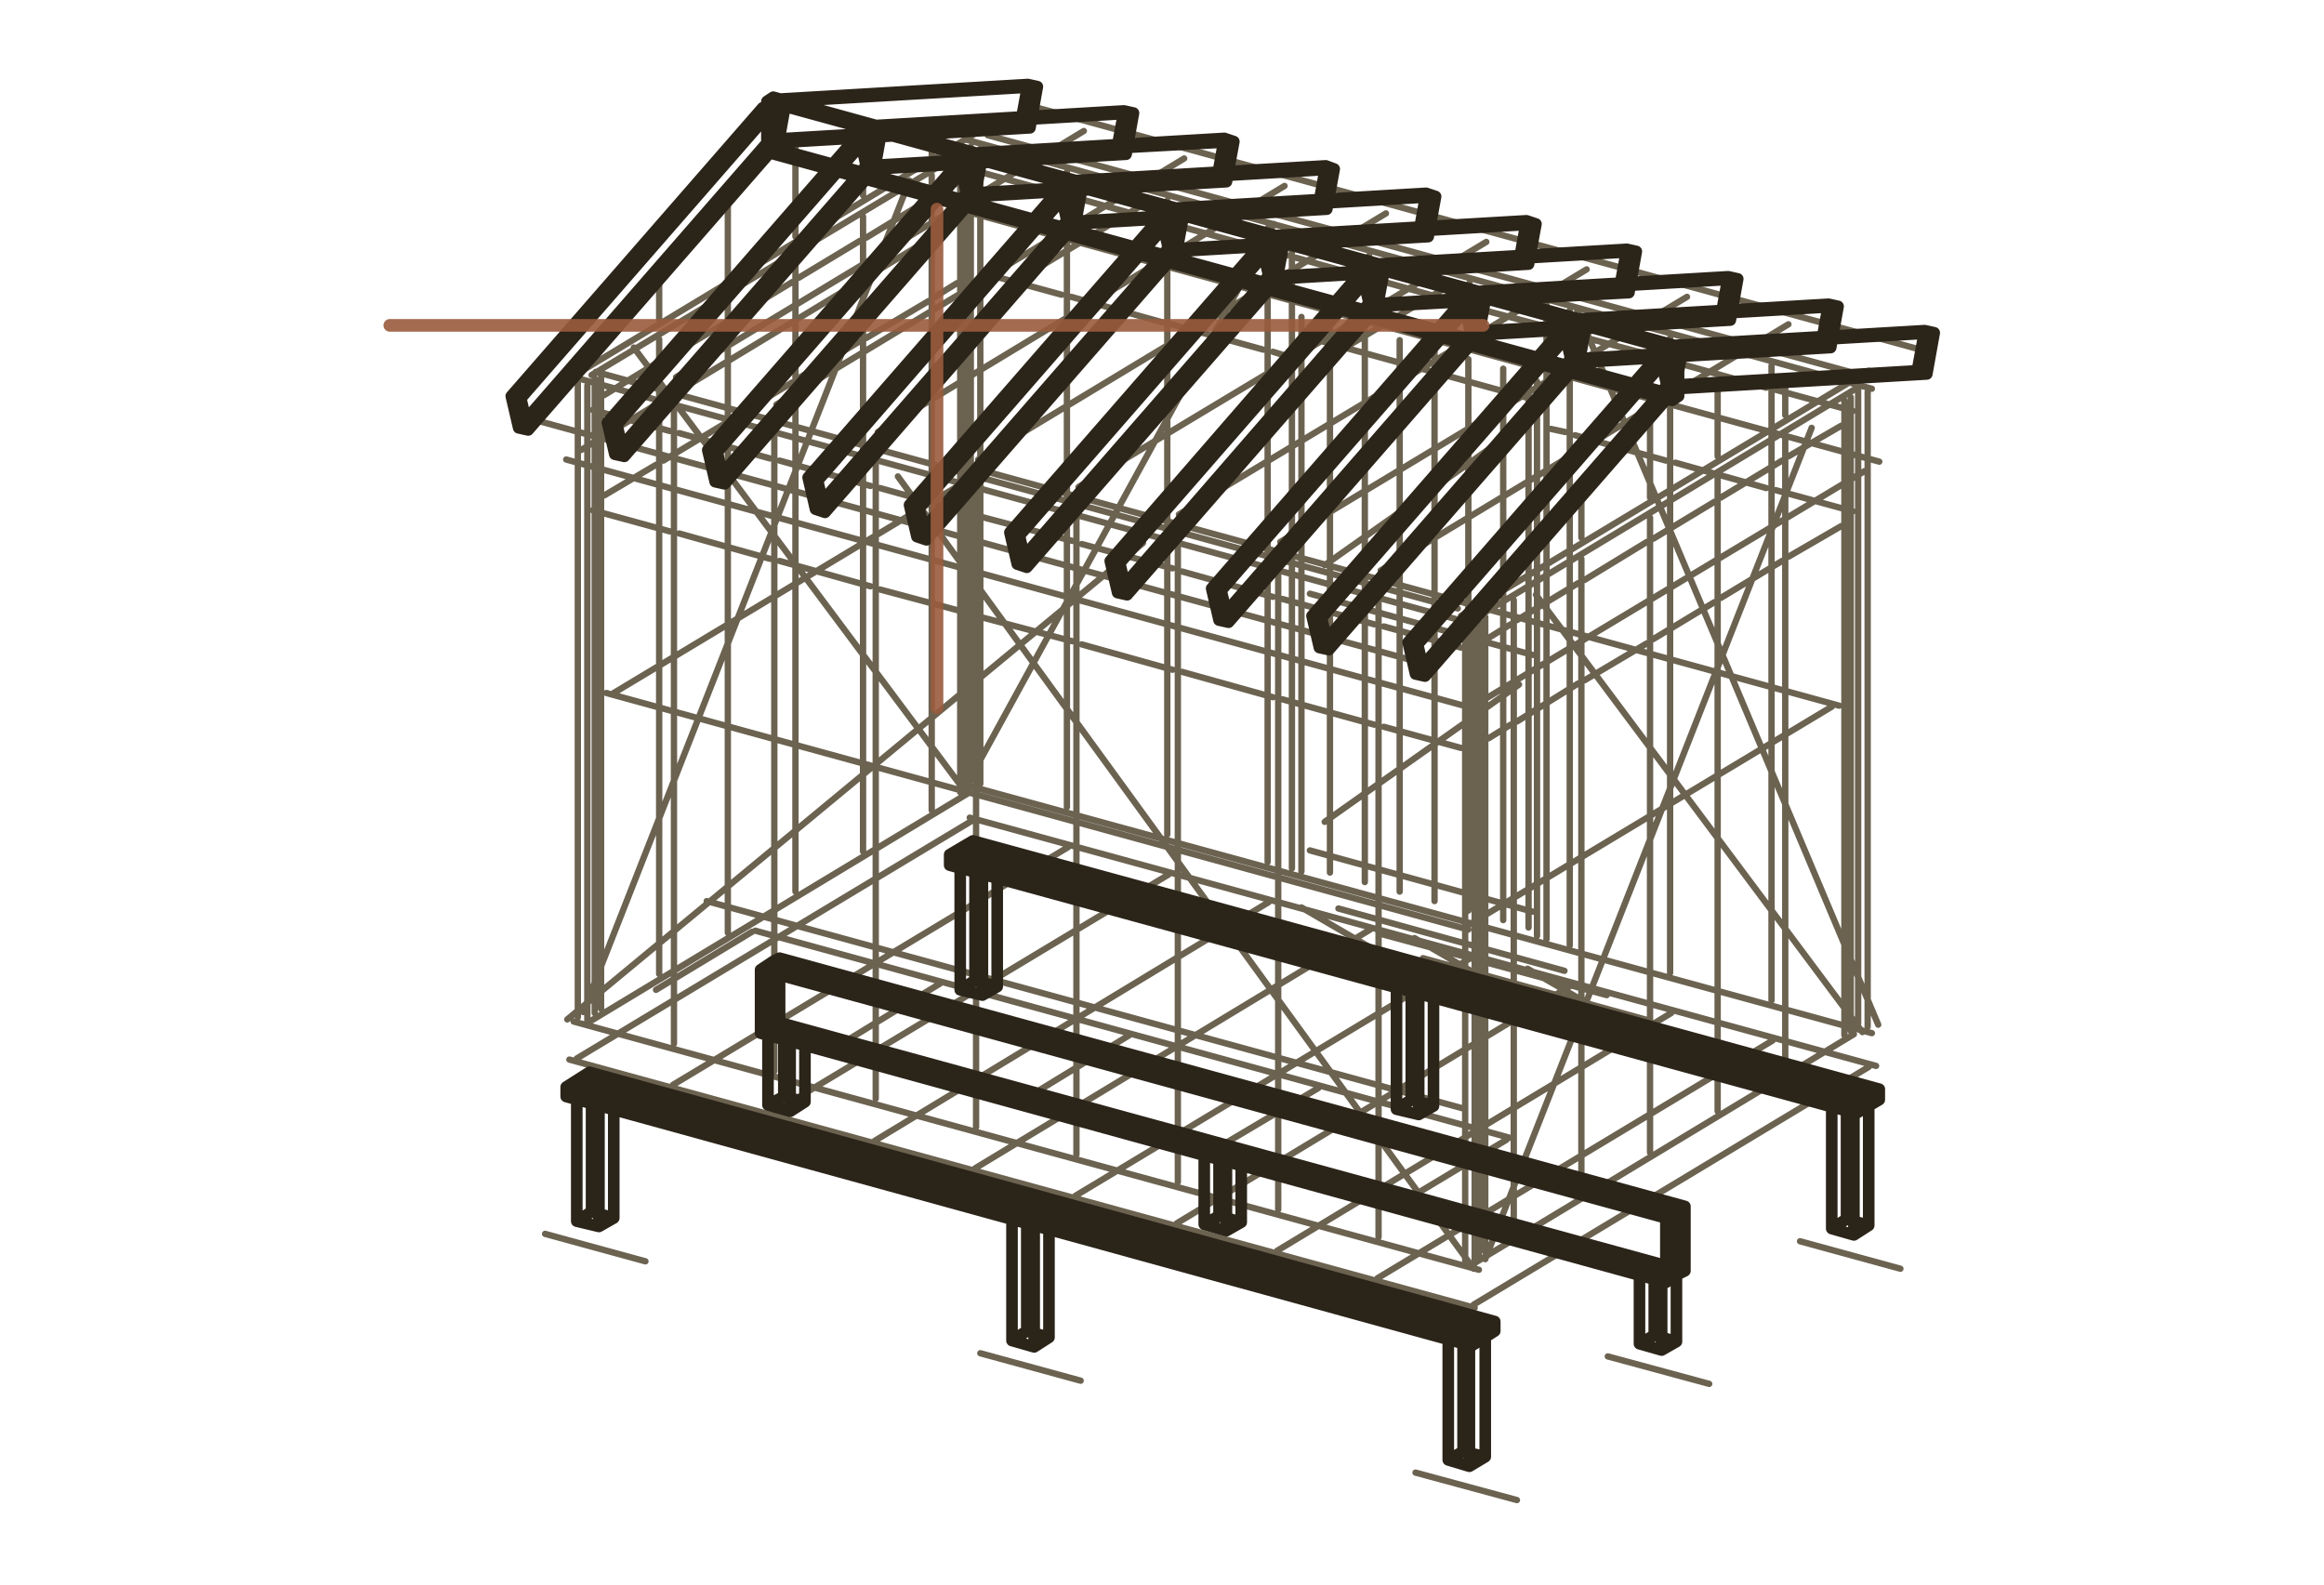
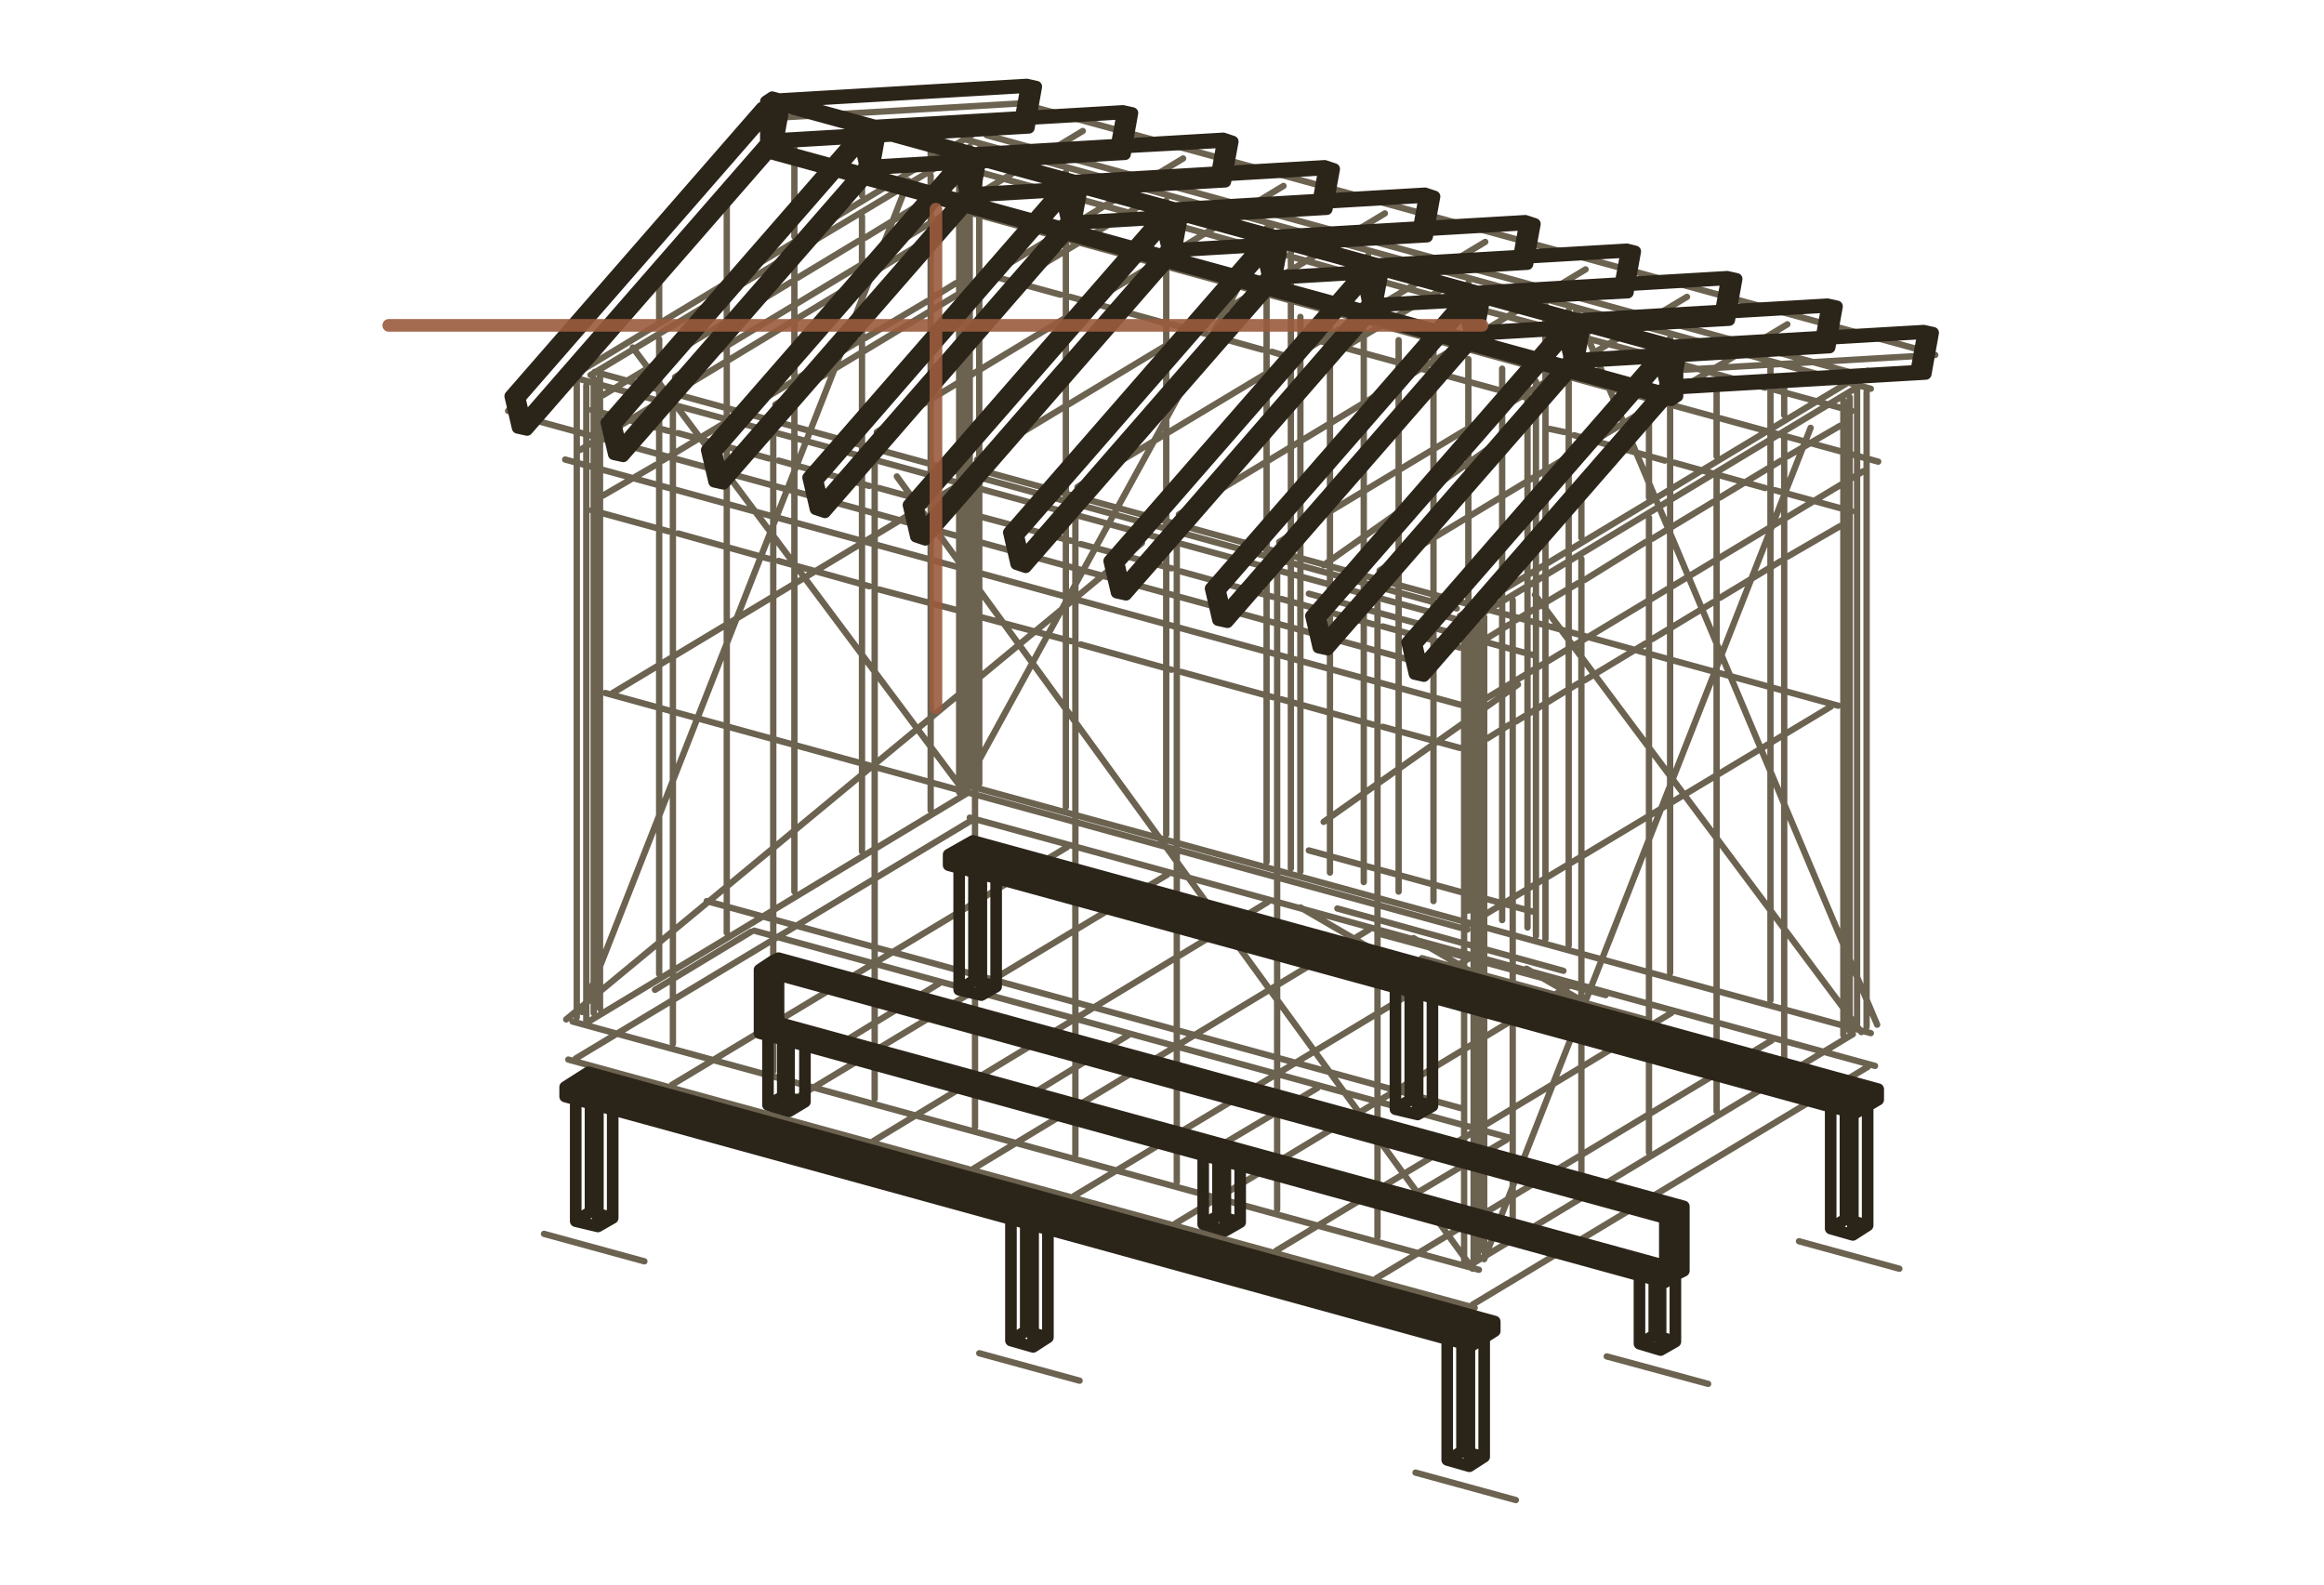
<svg xmlns="http://www.w3.org/2000/svg" viewBox="0 0 220 150" width="220" height="150" role="img">
  <g fill="none" stroke="#6b6250" stroke-width="0.6" stroke-linecap="round">
-     <path d="M87.9 94.8L97.4 97.4M51.6 116.8L61.1 119.4M129.2 106.1L138.7 108.8M92.8 128.1L102.3 130.7M170.4 117.5L179.9 120.1M134 139.4L143.6 142M69.7 105.8L79.3 108.4M111 117.1L120.5 119.7M152.2 128.4L161.8 131M92 77.7L54.6 100.2M101.1 80.2L63.7 102.7M110.6 82.8L73.2 105.3M120.1 85.4L82.8 108M129.7 88L92.3 110.6M139.2 90.7L101.8 113.2M148.7 93.3L111.4 115.8M158.2 95.9L120.9 118.4M167.8 98.5L130.4 121M176.9 101L139.5 123.5M91.8 77.4L177.6 100.9M53.9 100.3L139.6 123.8M91.4 74.3L177.2 97.8M91.4 13.2L177.2 36.8M93.5 12.8L175.1 35.2M91.9 73.9L91.9 13.9M101 76.4L101 16.3M110.5 79L110.5 19M120 81.6L120 21.6M148.6 89.5L148.6 29.4M158.1 92.1L158.1 32M167.7 94.7L167.7 34.6M176.8 97.2L176.8 37.1M92.8 74.2L92.8 14.1M175.9 96.9L175.9 36.9M122.3 82.2L122.3 22.2M123.2 82.5L123.2 30M146.4 88.9L146.4 28.8M145.5 88.6L145.5 36.1M123 27.9L146.2 34.2M122.4 28.2L145.6 34.6M129.6 28.1L129.6 24.2M139.1 30.7L139.1 26.8M92 73.4L120.6 21.2M149.2 29.1L177.8 97M140 120.2L54.3 96.7M140 59.2L54.3 35.7M138 57.6L56.4 35.2M139.6 119.6L139.6 59.6M130.5 117.1L130.5 57.1M121 114.5L121 54.4M111.5 111.9L111.5 51.8M101.9 109.3L101.9 49.2M92.4 106.7L92.4 46.6M82.9 104L82.9 44M73.3 101.4L73.3 41.4M63.8 98.8L63.8 38.8M54.7 96.3L54.7 36.3M138.7 119.4L138.7 59.3M55.6 96.6L55.6 36.5M139.5 120.1L85 45.1M108.2 51.4L53.7 96.5M175.5 97.9L139.7 119.5M175.5 36.9L139.7 58.5M176.9 35.1L138.3 58.3M175.2 97.6L175.2 37.6M169 101.3L169 41.3M162.6 105.2L162.6 45.2M156.2 109.1L156.2 49M149.7 113L149.7 52.9M143.3 116.8L143.3 56.8M140 118.8L140 58.8M174.6 98L174.6 37.9M140.6 118.5L140.6 58.4M176.3 97.7L145.4 56.3M171.5 40.5L140.6 119.2M56 96.6L91.8 75M56 35.5L91.8 14M54.6 35.4L93.2 12.1M56.3 95.9L56.3 35.8M62.4 92.2L62.4 32.1M68.9 88.3L68.9 28.3M75.3 84.4L75.3 24.4M81.7 80.6L81.7 20.5M88.2 76.7L88.2 16.6M91.5 74.7L91.5 14.6M56.9 95.5L56.9 35.5M90.9 75L90.9 15M55.2 95.8L86.1 17.1M60 32.9L90.9 74.3M102.6 12.4L64 35.7M112.1 15L73.5 38.3M121.6 17.6L83.1 40.9M131.2 20.2L92.6 43.5M140.7 22.9L102.1 46.1M150.2 25.5L111.6 48.7M159.7 28.1L121.2 51.3M169.3 30.7L130.7 54M108.8 19L95.9 26.8M137.4 26.9L124.5 34.6M62.4 30.2L62.4 26.8M68.9 26.3L68.9 19.4M75.3 22.4L75.3 13.6M81.7 18.5L81.7 13.2M88.2 14.7L88.2 12.9M169 39.3L169 36M162.6 43.2L162.6 36.3M156.2 47.1L156.2 38.3M149.7 50.9L149.7 45.6M143.3 54.8L143.3 53M97.1 9.9L182.9 33.4M134.4 62.7L48.6 39.2M125.9 82.6L125.9 30.4M129.2 83.5L129.2 31.3M132.5 84.4L132.5 32.2M135.8 85.3L135.8 33.1M139 86.2L139 34M142.3 87.1L142.3 34.9M144.7 87.8L144.7 35.6M124 80.5L145.1 86.3M124 56.2L145.1 62M124 32L145.1 37.8M125.4 77.8L143.8 64.8M125.4 53.5L143.8 40.5M158.1 99.5L144.6 91.7M147.3 96.6L133.9 88.8M136.6 93.7L123.2 85.9M156.1 96.6L134.7 90.7M152.1 94.2L130.7 88.4M148.1 91.9L126.7 86M92.5 44.4L174.1 66.8M139 88L57.4 65.6M173.4 66.9L138.8 87.7M58.1 65.6L92.7 44.8M93.2 25.9L100.5 27.9M101.4 28.1L110 30.5M110.9 30.7L119.6 33.1M120.5 33.3L121.8 33.7M146.8 40.6L148.2 40.9M149.1 41.2L157.7 43.6M158.6 43.8L167.2 46.2M168.1 46.4L175.4 48.4M93.2 16.4L100.5 18.4M101.4 18.6L110 21M110.9 21.2L119.6 23.6M120.5 23.8L121.8 24.2M122.7 24.4L129.1 26.2M130 26.4L138.6 28.8M139.5 29.1L145.9 30.8M146.8 31.1L148.2 31.4M149.1 31.7L157.7 34M158.6 34.3L167.2 36.7M168.1 36.9L175.4 38.9M92.1 20.2L177.9 43.7M138.3 70.8L131 68.8M130.1 68.6L121.4 66.2M120.5 66L111.9 63.6M111 63.4L102.4 61M101.5 60.7L92.8 58.4M91.9 58.1L83.3 55.8M82.4 55.5L73.8 53.1M72.9 52.9L64.3 50.5M63.4 50.3L56.1 48.3M138.3 61.3L131 59.3M130.1 59.1L121.4 56.7M120.5 56.5L111.9 54.1M111 53.8L102.4 51.5M101.5 51.2L92.8 48.9M91.9 48.6L83.3 46.2M82.4 46L73.8 43.6M72.9 43.4L64.3 41M63.4 40.8L56.1 38.8M139.3 67L53.6 43.5M174.3 49.8L169.3 52.7M168.7 53.1L162.9 56.6M162.3 57L156.5 60.5M155.9 60.9L150 64.4M149.4 64.7L143.6 68.3M143 68.6L140.9 69.9M174.3 40.3L169.3 43.2M168.7 43.6L162.9 47.1M162.3 47.5L156.5 51M155.9 51.3L150 54.9M149.4 55.2L143.6 58.7M143 59.1L140.9 60.4M176.5 44.6L140.7 66.1M57.2 46.9L62.1 44M62.8 43.6L68.6 40.1M69.2 39.7L75 36.2M75.6 35.8L81.4 32.3M82 32L87.9 28.5M88.5 28.1L90.6 26.8M57.2 37.4L62.1 34.4M62.8 34.1L68.6 30.6M69.2 30.2L75 26.7M75.6 26.3L81.4 22.8M82 22.5L87.9 18.9M88.5 18.6L90.6 17.3M55 42.6L90.7 21M66.9 85.3L138.4 104.9M71.5 88.1L142.9 107.7M62.1 93.7L71.2 88.2M80 98.6L89 93.1M97.9 103.5L106.9 98M115.7 108.4L124.8 103M133.6 113.3L142.6 107.9" />
+     <path d="M87.8 94.8L97.4 97.4M51.5 116.8L61 119.4M129.1 106.1L138.6 108.8M92.7 128.1L102.2 130.7M170.3 117.5L179.8 120.1M134 139.4L143.5 142M69.6 105.8L79.2 108.4M110.9 117.1L120.4 119.7M152.1 128.4L161.7 131M91.9 77.7L54.5 100.2M101 80.2L63.6 102.7M110.5 82.8L73.1 105.3M120 85.4L82.7 108M129.6 88L92.2 110.6M139.1 90.7L101.7 113.2M148.6 93.3L111.3 115.8M158.2 95.9L120.8 118.4M167.7 98.5L130.3 121M176.8 101L139.4 123.5M91.8 77.4L177.5 100.9M53.8 100.3L139.6 123.8M91.4 74.3L177.1 97.8M91.4 13.2L177.1 36.8M93.4 12.8L175 35.2M91.8 73.9L91.8 13.9M100.9 76.4L100.9 16.3M110.4 79L110.4 19M119.9 81.6L119.9 21.6M148.5 89.5L148.5 29.4M158.1 92.1L158.1 32M167.6 94.7L167.6 34.6M176.7 97.2L176.7 37.1M92.7 74.2L92.7 14.1M175.8 96.9L175.8 36.9M122.2 82.2L122.2 22.2M123.1 82.5L123.1 30M146.3 88.9L146.3 28.8M145.4 88.6L145.4 36.1M122.9 27.9L146.1 34.2M122.3 28.2L145.5 34.6M129.5 28.1L129.5 24.2M139 30.7L139 26.8M91.9 73.4L120.5 21.2M149.1 29.1L177.7 97M140 120.2L54.2 96.7M140 59.2L54.2 35.7M137.9 57.6L56.3 35.2M139.5 119.6L139.5 59.6M130.4 117.1L130.4 57.1M120.9 114.5L120.9 54.4M111.4 111.9L111.4 51.8M101.8 109.3L101.8 49.2M92.3 106.7L92.3 46.6M82.8 104L82.8 44M73.2 101.4L73.2 41.4M63.7 98.8L63.7 38.8M54.6 96.3L54.6 36.3M138.6 119.4L138.6 59.3M55.5 96.6L55.5 36.5M139.4 120.1L84.9 45.1M108.1 51.4L53.6 96.5M175.4 97.9L139.6 119.5M175.4 36.9L139.6 58.5M176.8 35.1L138.2 58.3M175.1 97.6L175.1 37.6M168.9 101.3L168.9 41.3M162.5 105.2L162.5 45.2M156.1 109.1L156.1 49M149.7 113L149.7 52.9M143.2 116.8L143.2 56.8M139.9 118.8L139.9 58.8M174.5 98L174.5 37.9M140.5 118.5L140.5 58.4M176.2 97.7L145.3 56.3M171.4 40.5L140.5 119.2M55.9 96.6L91.7 75M55.9 35.5L91.7 14M54.5 35.4L93.1 12.1M56.2 95.9L56.2 35.8M62.4 92.2L62.4 32.1M68.8 88.3L68.8 28.3M75.2 84.4L75.2 24.4M81.6 80.6L81.6 20.5M88.1 76.7L88.1 16.6M91.4 74.7L91.4 14.6M56.8 95.5L56.8 35.5M90.8 75L90.8 15M55.1 95.8L86 17.1M59.9 32.9L90.8 74.3M102.5 12.4L63.9 35.7M112 15L73.4 38.3M121.5 17.6L83 40.9M131.1 20.2L92.5 43.5M140.6 22.9L102 46.1M150.1 25.5L111.6 48.7M159.7 28.1L121.1 51.3M169.2 30.7L130.6 54M108.7 19L95.8 26.8M137.3 26.9L124.4 34.6M62.4 30.2L62.4 26.8M68.8 26.3L68.8 19.4M75.2 22.4L75.2 13.6M81.6 18.5L81.6 13.2M88.1 14.7L88.1 12.9M168.9 39.3L168.9 36M162.5 43.2L162.5 36.3M156.1 47.1L156.1 38.3M149.7 50.9L149.7 45.6M143.2 54.8L143.2 53M97 9.9L182.8 33.4M134.3 62.7L48.5 39.2M96.4 9.8L72.6 11.2M183.2 33.6L159.4 35M135 62.7L158.7 35.4M48.1 38.9L71.9 11.6M125.9 82.6L125.9 30.4M129.1 83.5L129.1 31.3M132.4 84.4L132.4 32.2M135.7 85.3L135.7 33.1M139 86.2L139 34M142.2 87.1L142.2 34.9M144.6 87.8L144.6 35.6M123.9 80.5L145.1 86.3M123.9 56.2L145.1 62M123.9 32L145.1 37.8M125.3 77.8L143.7 64.8M125.3 53.5L143.7 40.5M158 99.5L144.5 91.7M147.2 96.6L133.8 88.8M136.5 93.7L123.1 85.9M156.1 96.6L134.6 90.7M152 94.2L130.6 88.4M148 91.9L126.6 86M92.4 44.4L174 66.8M138.9 88L57.3 65.6M173.3 66.9L138.7 87.7M58 65.6L92.6 44.8M93.1 25.9L100.4 27.9M101.3 28.1L110 30.5M110.9 30.7L119.5 33.1M120.4 33.3L121.7 33.7M146.7 40.6L148.1 40.9M149 41.2L157.6 43.6M158.5 43.8L167.1 46.2M168 46.4L175.3 48.4M93.1 16.4L100.4 18.4M101.3 18.6L110 21M110.9 21.2L119.5 23.6M120.4 23.8L121.7 24.2M122.6 24.4L129 26.2M129.9 26.4L138.6 28.8M139.4 29.1L145.8 30.8M146.7 31.1L148.1 31.4M149 31.7L157.6 34M158.5 34.3L167.1 36.7M168 36.9L175.3 38.9M92.1 20.2L177.8 43.7M138.2 70.8L130.9 68.8M130 68.6L121.3 66.2M120.5 66L111.8 63.6M110.9 63.4L102.3 61M101.4 60.7L92.8 58.4M91.9 58.1L83.2 55.8M82.3 55.5L73.7 53.1M72.8 52.9L64.2 50.5M63.3 50.3L56 48.3M138.2 61.3L130.9 59.3M130 59.1L121.3 56.7M120.5 56.5L111.8 54.1M110.9 53.8L102.3 51.5M101.4 51.2L92.8 48.9M91.9 48.6L83.2 46.2M82.3 46L73.7 43.6M72.8 43.4L64.2 41M63.3 40.8L56 38.8M139.3 67L53.5 43.5M174.2 49.8L169.2 52.7M168.6 53.1L162.8 56.6M162.2 57L156.4 60.5M155.8 60.9L150 64.4M149.4 64.7L143.5 68.3M142.9 68.6L140.8 69.9M174.2 40.3L169.2 43.2M168.6 43.6L162.8 47.1M162.2 47.5L156.4 51M155.8 51.3L150 54.9M149.4 55.2L143.5 58.7M142.9 59.1L140.8 60.4M176.4 44.6L140.7 66.1M57.1 46.9L62.1 44M62.7 43.6L68.5 40.1M69.1 39.7L74.9 36.2M75.5 35.8L81.3 32.3M81.9 32L87.8 28.5M88.4 28.1L90.5 26.8M57.1 37.4L62.1 34.4M62.7 34.1L68.5 30.6M69.1 30.2L74.9 26.7M75.5 26.3L81.3 22.8M81.9 22.5L87.8 18.9M88.4 18.6L90.5 17.3M54.9 42.6L90.6 21M66.9 85.3L138.3 104.9M71.4 88.1L142.9 107.7M62 93.7L71.1 88.2M79.9 98.6L88.9 93.1M97.8 103.5L106.8 98M115.6 108.4L124.7 103M133.5 113.3L142.6 107.9" />
  </g>
  <g fill="none" stroke="#2b2419" stroke-width="1.1" stroke-linecap="round">
-     <path d="M94.4 93.4L93 94.2M92.3 92.8L90.9 93.7M94.4 81.6L93 82.4M92.3 81L90.9 81.8M94.4 93.4L92.3 92.8M93 94.2L90.9 93.7M94.4 81.6L92.3 81M93 82.4L90.9 81.8M94.4 93.4L94.4 81.6M93 94.2L93 82.4M92.3 92.8L92.3 81M90.9 93.7L90.9 81.8M58.1 115.3L56.7 116.1M56 114.7L54.6 115.6M58.1 103.5L56.7 104.3M56 102.9L54.6 103.8M58.1 115.3L56 114.7M56.7 116.1L54.6 115.6M58.1 103.5L56 102.9M56.7 104.3L54.6 103.8M58.1 115.3L58.1 103.5M56.7 116.1L56.7 104.3M56 114.7L56 102.9M54.6 115.6L54.6 103.8M135.7 104.7L134.3 105.5M133.6 104.1L132.2 105M135.7 92.9L134.3 93.7M133.6 92.3L132.2 93.2M135.7 104.7L133.6 104.1M134.3 105.5L132.2 105M135.7 92.9L133.6 92.3M134.3 93.7L132.2 93.2M135.7 104.7L135.7 92.9M134.3 105.5L134.3 93.7M133.6 104.1L133.6 92.3M132.2 105L132.2 93.2M99.3 126.6L97.9 127.5M97.2 126L95.8 126.9M99.3 114.8L97.9 115.6M97.2 114.2L95.8 115.1M99.3 126.6L97.2 126M97.9 127.5L95.8 126.9M99.3 114.8L97.2 114.2M97.9 115.6L95.8 115.1M99.3 126.6L99.3 114.8M97.9 127.5L97.9 115.6M97.2 126L97.2 114.2M95.8 126.9L95.8 115.1M176.9 116L175.5 116.9M174.8 115.4L173.4 116.3M176.9 104.2L175.5 105M174.8 103.6L173.4 104.5M176.9 116L174.8 115.4M175.5 116.9L173.4 116.3M176.9 104.2L174.8 103.6M175.5 105L173.4 104.5M176.9 116L176.9 104.2M175.5 116.9L175.5 105M174.8 115.4L174.8 103.6M173.4 116.3L173.4 104.5M140.6 137.9L139.1 138.8M138.5 137.4L137.1 138.2M140.6 126.1L139.1 127M138.5 125.5L137.1 126.4M140.6 137.9L138.5 137.4M139.1 138.8L137.1 138.2M140.6 126.1L138.5 125.5M139.1 127L137.1 126.4M140.6 137.9L140.6 126.1M139.1 138.8L139.1 127M138.5 137.4L138.5 125.5M137.1 138.2L137.1 126.4M76.2 104.3L74.8 105.2M74.2 103.8L72.7 104.6M76.2 97.6L74.8 98.5M74.2 97L72.7 97.9M76.2 104.3L74.2 103.8M74.8 105.2L72.7 104.6M76.2 97.6L74.2 97M74.8 98.5L72.7 97.9M76.2 104.3L76.2 97.6M74.8 105.2L74.8 98.5M74.2 103.8L74.2 97M72.7 104.6L72.7 97.9M117.5 115.7L116.1 116.5M115.4 115.1L114 115.9M117.5 108.9L116.1 109.8M115.4 108.4L114 109.2M117.5 115.7L115.4 115.1M116.1 116.5L114 115.9M117.5 108.9L115.4 108.4M116.1 109.8L114 109.2M117.5 115.7L117.5 108.9M116.1 116.5L116.1 109.8M115.4 115.1L115.4 108.4M114 115.9L114 109.2M158.7 127L157.3 127.8M156.6 126.4L155.2 127.2M158.7 120.2L157.3 121.1M156.6 119.7L155.2 120.5M158.7 127L156.6 126.4M157.3 127.8L155.2 127.2M158.7 120.2L156.6 119.7M157.3 121.1L155.2 120.5M158.7 127L158.7 120.2M157.3 127.8L157.3 121.1M156.6 126.4L156.6 119.7M155.2 127.2L155.2 120.5M89.9 81.9L89.9 80.9M92.1 80.6L92.1 79.6M175.7 105.4L175.7 104.5M177.9 104.1L177.9 103.1M89.9 81.9L92.1 80.6M89.9 80.9L92.1 79.6M175.7 105.4L177.9 104.1M175.7 104.5L177.9 103.1M89.9 81.9L175.7 105.4M89.9 80.9L175.7 104.5M92.1 80.6L177.9 104.1M92.1 79.6L177.9 103.1M53.6 103.8L53.6 102.9M55.8 102.5L55.8 101.5M139.3 127.4L139.3 126.4M141.5 126L141.5 125.1M53.6 103.8L55.8 102.5M53.6 102.9L55.8 101.5M139.3 127.4L141.5 126M139.3 126.4L141.5 125.1M53.6 103.8L139.3 127.4M53.6 102.9L139.3 126.4M55.8 102.5L141.5 126M55.8 101.5L141.5 125.1M73.8 96.8L73.2 97.1M73.8 90.7L73.2 91M159.5 120.3L158.9 120.6M159.5 114.2L158.9 114.6M73.8 96.8L73.8 90.7M73.2 97.1L73.2 91M159.5 120.3L159.5 114.2M158.9 120.6L158.9 114.6M73.8 96.8L159.5 120.3M73.2 97.1L158.9 120.6M73.8 90.7L159.5 114.2M73.2 91L158.9 114.6M73.2 97.1L72.6 97.5M73.2 91L72.6 91.4M158.9 120.6L158.3 121M158.9 114.6L158.3 114.9M73.2 97.1L73.2 91M72.6 97.5L72.6 91.4M158.9 120.6L158.9 114.6M158.3 121L158.3 114.9M73.2 97.1L158.9 120.6M72.6 97.5L158.3 121M73.2 91L158.9 114.6M72.6 91.4L158.3 114.9M72.6 97.5L72 97.8M72.6 91.4L72 91.8M158.3 121L157.7 121.4M158.3 114.9L157.7 115.3M72.6 97.5L72.6 91.4M72 97.8L72 91.8M158.3 121L158.3 114.9M157.7 121.4L157.7 115.3M72.6 97.5L158.3 121M72 97.8L157.7 121.4M72.6 91.4L158.3 114.9M72 91.8L157.7 115.3M97.5 12.1L96.6 11.8M98.2 8.2L97.3 8M73.7 13.5L72.8 13.2M74.4 9.6L73.5 9.4M97.5 12.1L98.2 8.2M96.6 11.8L97.3 8M73.7 13.5L74.4 9.6M72.8 13.2L73.5 9.4M97.5 12.1L73.7 13.5M96.6 11.8L72.8 13.2M98.2 8.2L74.4 9.6M97.3 8L73.5 9.4M73.8 13.4L72.9 13.2M73.1 10.4L72.2 10.2M50 40.7L49.1 40.5M49.3 37.7L48.4 37.5M73.8 13.4L73.1 10.4M72.9 13.2L72.2 10.2M50 40.7L49.3 37.7M49.1 40.5L48.4 37.5M73.8 13.4L50 40.7M72.9 13.2L49.1 40.5M73.1 10.4L49.3 37.7M72.2 10.2L48.4 37.5M106.6 14.6L105.7 14.3M107.3 10.7L106.4 10.5M82.8 16L81.9 15.7M83.5 12.1L82.6 11.9M106.6 14.6L107.3 10.7M105.7 14.3L106.4 10.5M82.8 16L83.5 12.1M81.9 15.7L82.6 11.9M106.6 14.6L82.8 16M105.7 14.3L81.9 15.7M107.3 10.7L83.5 12.1M106.4 10.5L82.6 11.9M82.9 15.9L82 15.7M82.2 12.9L81.3 12.7M59.1 43.2L58.2 43M58.4 40.2L57.5 40M82.9 15.9L82.2 12.9M82 15.7L81.3 12.7M59.1 43.2L58.4 40.2M58.2 43L57.5 40M82.9 15.9L59.1 43.2M82 15.7L58.2 43M82.2 12.9L58.4 40.2M81.3 12.7L57.5 40M116.1 17.2L115.2 17M116.8 13.4L115.9 13.1M92.3 18.6L91.4 18.3M93 14.7L92.1 14.5M116.1 17.2L116.8 13.4M115.2 17L115.9 13.1M92.3 18.6L93 14.7M91.4 18.3L92.1 14.5M116.1 17.2L92.3 18.6M115.2 17L91.4 18.3M116.8 13.4L93 14.7M115.9 13.1L92.1 14.5M92.4 18.5L91.5 18.3M91.7 15.5L90.8 15.3M68.6 45.8L67.7 45.6M67.9 42.8L67 42.6M92.4 18.5L91.7 15.5M91.5 18.3L90.8 15.3M68.6 45.8L67.9 42.8M67.7 45.6L67 42.6M92.4 18.5L68.6 45.8M91.5 18.3L67.7 45.6M91.7 15.5L67.9 42.8M90.8 15.3L67 42.6M125.6 19.8L124.8 19.6M126.3 16L125.5 15.7M101.8 21.2L101 21M102.5 17.4L101.6 17.1M125.6 19.8L126.3 16M124.8 19.6L125.5 15.7M101.8 21.2L102.5 17.4M101 21L101.6 17.1M125.6 19.8L101.8 21.2M124.8 19.6L101 21M126.3 16L102.5 17.4M125.5 15.7L101.6 17.1M101.9 21.1L101 20.9M101.2 18.1L100.3 17.9M78.1 48.5L77.2 48.2M77.4 45.5L76.5 45.2M101.9 21.1L101.2 18.1M101 20.9L100.3 17.9M78.1 48.5L77.4 45.5M77.2 48.2L76.5 45.2M101.9 21.1L78.1 48.5M101 20.9L77.2 48.2M101.2 18.1L77.4 45.5M100.3 17.9L76.5 45.2M135.2 22.4L134.3 22.2M135.9 18.6L135 18.3M111.4 23.8L110.5 23.6M112.1 20L111.2 19.7M135.2 22.4L135.9 18.6M134.3 22.2L135 18.3M111.4 23.8L112.1 20M110.5 23.6L111.2 19.7M135.2 22.4L111.4 23.8M134.3 22.2L110.5 23.6M135.9 18.6L112.1 20M135 18.3L111.2 19.7M111.5 23.8L110.6 23.5M110.8 20.8L109.9 20.5M87.7 51.1L86.8 50.8M87 48.1L86.1 47.8M111.5 23.8L110.8 20.8M110.6 23.5L109.9 20.5M87.7 51.1L87 48.1M86.8 50.8L86.1 47.8M111.5 23.8L87.7 51.1M110.6 23.5L86.8 50.8M110.8 20.8L87 48.1M109.9 20.5L86.1 47.8M144.7 25L143.8 24.8M145.4 21.2L144.5 20.9M120.9 26.4L120 26.2M121.6 22.6L120.7 22.3M144.7 25L145.4 21.2M143.8 24.8L144.5 20.9M120.9 26.4L121.6 22.6M120 26.2L120.7 22.3M144.7 25L120.9 26.4M143.8 24.8L120 26.2M145.4 21.2L121.6 22.6M144.5 20.9L120.7 22.3M121 26.4L120.1 26.1M120.3 23.4L119.4 23.1M97.2 53.7L96.3 53.4M96.5 50.7L95.6 50.4M121 26.4L120.3 23.4M120.1 26.1L119.4 23.1M97.2 53.7L96.5 50.7M96.3 53.4L95.6 50.4M121 26.4L97.2 53.7M120.1 26.1L96.3 53.4M120.3 23.4L96.5 50.7M119.4 23.1L95.6 50.4M154.2 27.7L153.3 27.4M154.9 23.8L154 23.6M130.4 29L129.5 28.8M131.1 25.2L130.2 25M154.2 27.7L154.9 23.8M153.3 27.4L154 23.6M130.4 29L131.1 25.2M129.5 28.8L130.2 25M154.2 27.7L130.4 29M153.3 27.4L129.5 28.8M154.9 23.8L131.1 25.2M154 23.6L130.2 25M130.5 29L129.6 28.7M129.8 26L128.9 25.7M106.7 56.3L105.8 56.1M106 53.3L105.1 53.1M130.5 29L129.8 26M129.6 28.7L128.9 25.7M106.7 56.3L106 53.3M105.8 56.1L105.1 53.1M130.5 29L106.7 56.3M129.6 28.7L105.8 56.1M129.8 26L106 53.3M128.9 25.7L105.1 53.1M163.8 30.3L162.9 30M164.5 26.4L163.6 26.2M140 31.7L139.1 31.4M140.7 27.8L139.8 27.6M163.8 30.3L164.5 26.4M162.9 30L163.6 26.2M140 31.7L140.7 27.8M139.1 31.4L139.8 27.6M163.8 30.3L140 31.7M162.9 30L139.1 31.4M164.5 26.4L140.7 27.8M163.6 26.2L139.8 27.6M140.1 31.6L139.2 31.4M139.4 28.6L138.5 28.4M116.3 58.9L115.4 58.7M115.6 55.9L114.7 55.7M140.1 31.6L139.4 28.6M139.2 31.4L138.5 28.4M116.3 58.9L115.6 55.9M115.4 58.7L114.7 55.7M140.1 31.6L116.3 58.9M139.2 31.4L115.4 58.7M139.4 28.6L115.6 55.9M138.5 28.4L114.7 55.7M173.3 32.9L172.4 32.6M174 29L173.1 28.8M149.5 34.3L148.6 34M150.2 30.4L149.3 30.2M173.3 32.9L174 29M172.4 32.6L173.1 28.8M149.5 34.3L150.2 30.4M148.6 34L149.3 30.2M173.3 32.9L149.5 34.3M172.4 32.6L148.6 34M174 29L150.2 30.4M173.1 28.8L149.3 30.2M149.6 34.2L148.7 34M148.9 31.2L148 31M125.8 61.5L124.9 61.3M125.1 58.5L124.2 58.3M149.6 34.2L148.9 31.2M148.7 34L148 31M125.8 61.5L125.1 58.5M124.9 61.3L124.2 58.3M149.6 34.2L125.8 61.5M148.7 34L124.9 61.3M148.9 31.2L125.1 58.5M148 31L124.2 58.3M182.4 35.4L181.5 35.1M183.1 31.5L182.2 31.3M158.6 36.8L157.7 36.5M159.3 32.9L158.4 32.7M182.4 35.4L183.1 31.5M181.5 35.1L182.2 31.3M158.6 36.8L159.3 32.9M157.7 36.5L158.4 32.7M182.4 35.4L158.6 36.8M181.5 35.1L157.7 36.5M183.1 31.5L159.3 32.9M182.2 31.3L158.4 32.7M158.7 36.7L157.8 36.5M158 33.7L157.1 33.5M134.9 64L134 63.8M134.2 61L133.3 60.8M158.7 36.7L158 33.7M157.8 36.5L157.1 33.5M134.9 64L134.2 61M134 63.8L133.3 60.8M158.7 36.7L134.9 64M157.8 36.5L134 63.8M158 33.7L134.2 61M157.1 33.5L133.3 60.8M73.2 14L72.6 14.4M73.2 9.2L72.6 9.6M158.9 37.5L158.3 37.9M158.9 32.8L158.3 33.1M73.2 14L73.2 9.2M72.6 14.4L72.6 9.6M158.9 37.5L158.9 32.8M158.3 37.9L158.3 33.1M73.2 14L158.9 37.5M72.6 14.4L158.3 37.9M73.2 9.2L158.9 32.8M72.6 9.6L158.3 33.1" />
+     <path d="M94.3 93.4L92.9 94.2M92.2 92.8L90.8 93.7M94.3 81.6L92.9 82.4M92.2 81L90.8 81.8M94.3 93.4L92.2 92.8M92.9 94.2L90.8 93.7M94.3 81.6L92.2 81M92.9 82.4L90.8 81.8M94.3 93.4L94.3 81.6M92.9 94.2L92.9 82.4M92.2 92.8L92.2 81M90.8 93.7L90.8 81.8M58 115.3L56.6 116.1M55.9 114.7L54.5 115.6M58 103.5L56.6 104.3M55.9 102.9L54.5 103.8M58 115.3L55.9 114.7M56.6 116.1L54.5 115.6M58 103.5L55.9 102.9M56.6 104.3L54.5 103.8M58 115.3L58 103.5M56.6 116.1L56.6 104.3M55.9 114.7L55.9 102.9M54.5 115.6L54.5 103.8M135.6 104.7L134.2 105.5M133.5 104.1L132.1 105M135.6 92.9L134.2 93.7M133.5 92.3L132.1 93.2M135.6 104.7L133.5 104.1M134.2 105.5L132.1 105M135.6 92.9L133.5 92.3M134.2 93.7L132.1 93.2M135.6 104.7L135.6 92.9M134.2 105.5L134.2 93.7M133.5 104.1L133.5 92.3M132.1 105L132.1 93.2M99.2 126.6L97.8 127.5M97.1 126L95.7 126.9M99.2 114.8L97.8 115.6M97.1 114.2L95.7 115.1M99.2 126.6L97.1 126M97.8 127.5L95.7 126.9M99.2 114.8L97.1 114.2M97.8 115.6L95.7 115.1M99.2 126.6L99.2 114.8M97.8 127.5L97.8 115.6M97.1 126L97.1 114.2M95.7 126.9L95.7 115.1M176.8 116L175.4 116.9M174.7 115.4L173.3 116.3M176.8 104.2L175.4 105M174.7 103.6L173.3 104.5M176.8 116L174.7 115.4M175.4 116.9L173.3 116.3M176.8 104.2L174.7 103.6M175.4 105L173.3 104.5M176.8 116L176.8 104.2M175.4 116.9L175.4 105M174.7 115.4L174.7 103.6M173.3 116.3L173.3 104.5M140.5 137.9L139.1 138.8M138.4 137.4L137 138.2M140.5 126.1L139.1 127M138.4 125.5L137 126.4M140.5 137.9L138.4 137.4M139.1 138.8L137 138.2M140.5 126.1L138.4 125.5M139.1 127L137 126.4M140.5 137.9L140.5 126.1M139.1 138.8L139.1 127M138.4 137.4L138.4 125.5M137 138.2L137 126.4M76.2 104.3L74.7 105.2M74.1 103.8L72.7 104.6M76.2 97.6L74.7 98.5M74.1 97L72.7 97.9M76.2 104.3L74.1 103.8M74.7 105.2L72.7 104.6M76.2 97.6L74.1 97M74.7 98.5L72.7 97.9M76.2 104.3L76.2 97.6M74.7 105.2L74.7 98.5M74.1 103.8L74.1 97M72.7 104.6L72.7 97.9M117.4 115.7L116 116.5M115.3 115.1L113.9 115.9M117.4 108.9L116 109.8M115.3 108.4L113.9 109.2M117.4 115.7L115.3 115.1M116 116.5L113.9 115.9M117.4 108.9L115.3 108.4M116 109.8L113.9 109.2M117.4 115.7L117.4 108.9M116 116.5L116 109.8M115.3 115.1L115.3 108.4M113.9 115.9L113.9 109.2M158.6 127L157.2 127.8M156.6 126.4L155.2 127.2M158.6 120.2L157.2 121.1M156.6 119.7L155.2 120.5M158.6 127L156.6 126.4M157.2 127.8L155.2 127.2M158.6 120.2L156.6 119.7M157.2 121.1L155.2 120.5M158.6 127L158.6 120.2M157.2 127.8L157.2 121.1M156.6 126.4L156.6 119.7M155.2 127.2L155.2 120.5M89.8 81.9L89.8 80.9M92.1 80.6L92.1 79.6M175.6 105.4L175.6 104.5M177.8 104.1L177.8 103.1M89.8 81.9L92.1 80.6M89.8 80.9L92.1 79.6M175.6 105.4L177.8 104.1M175.6 104.5L177.8 103.1M89.8 81.9L175.6 105.4M89.8 80.9L175.6 104.5M92.1 80.6L177.8 104.1M92.1 79.6L177.8 103.1M53.5 103.8L53.5 102.9M55.7 102.5L55.7 101.5M139.3 127.4L139.3 126.4M141.5 126L141.5 125.1M53.5 103.8L55.7 102.5M53.5 102.9L55.7 101.5M139.3 127.4L141.5 126M139.3 126.4L141.5 125.1M53.5 103.8L139.3 127.4M53.5 102.9L139.3 126.4M55.7 102.5L141.5 126M55.7 101.5L141.5 125.1M73.7 96.8L73.1 97.1M73.7 90.7L73.1 91M159.4 120.3L158.8 120.6M159.4 114.2L158.8 114.6M73.7 96.8L73.7 90.7M73.1 97.1L73.1 91M159.4 120.3L159.4 114.2M158.8 120.6L158.8 114.6M73.7 96.8L159.4 120.3M73.1 97.1L158.8 120.6M73.7 90.7L159.4 114.2M73.1 91L158.8 114.6M73.1 97.1L72.5 97.5M73.1 91L72.5 91.4M158.8 120.6L158.2 121M158.8 114.6L158.2 114.9M73.1 97.1L73.1 91M72.5 97.5L72.5 91.4M158.8 120.6L158.8 114.6M158.2 121L158.2 114.9M73.1 97.1L158.8 120.6M72.5 97.5L158.2 121M73.1 91L158.8 114.6M72.5 91.4L158.2 114.9M72.5 97.5L71.9 97.8M72.5 91.4L71.9 91.8M158.2 121L157.6 121.4M158.2 114.9L157.6 115.3M72.5 97.5L72.5 91.4M71.9 97.8L71.9 91.8M158.2 121L158.2 114.9M157.6 121.4L157.6 115.3M72.5 97.5L158.2 121M71.9 97.8L157.6 121.4M72.5 91.4L158.2 114.9M71.9 91.8L157.6 115.3M97.4 12.1L96.5 11.8M98.1 8.2L97.2 8M73.6 13.5L72.7 13.2M74.3 9.6L73.4 9.4M97.4 12.1L98.1 8.2M96.5 11.8L97.2 8M73.6 13.5L74.3 9.6M72.7 13.2L73.4 9.4M97.4 12.1L73.6 13.5M96.5 11.8L72.7 13.2M98.1 8.2L74.3 9.6M97.2 8L73.4 9.4M73.7 13.4L72.8 13.2M73 10.4L72.1 10.2M49.9 40.7L49 40.5M49.2 37.7L48.3 37.5M73.7 13.4L73 10.4M72.8 13.2L72.1 10.2M49.9 40.7L49.2 37.7M49 40.5L48.3 37.5M73.7 13.4L49.9 40.7M72.8 13.2L49 40.5M73 10.4L49.2 37.7M72.1 10.2L48.3 37.5M106.5 14.6L105.6 14.3M107.2 10.7L106.3 10.5M82.7 16L81.8 15.7M83.4 12.1L82.5 11.9M106.5 14.6L107.2 10.7M105.6 14.3L106.3 10.5M82.7 16L83.4 12.1M81.8 15.7L82.5 11.9M106.5 14.6L82.7 16M105.6 14.3L81.8 15.7M107.2 10.7L83.4 12.1M106.3 10.5L82.5 11.9M82.8 15.9L81.9 15.7M82.1 12.9L81.2 12.7M59 43.2L58.1 43M58.3 40.2L57.4 40M82.8 15.9L82.1 12.9M81.9 15.7L81.2 12.7M59 43.2L58.3 40.2M58.1 43L57.4 40M82.8 15.9L59 43.2M81.9 15.7L58.1 43M82.1 12.9L58.3 40.2M81.2 12.7L57.4 40M116 17.2L115.1 17M116.7 13.4L115.8 13.1M92.2 18.6L91.3 18.3M92.9 14.7L92 14.5M116 17.2L116.7 13.4M115.1 17L115.8 13.1M92.2 18.6L92.9 14.7M91.3 18.3L92 14.5M116 17.2L92.2 18.6M115.1 17L91.3 18.3M116.7 13.4L92.9 14.7M115.8 13.1L92 14.5M92.3 18.5L91.4 18.3M91.6 15.5L90.7 15.3M68.5 45.8L67.6 45.6M67.8 42.8L66.9 42.6M92.3 18.5L91.6 15.5M91.4 18.3L90.7 15.3M68.5 45.8L67.8 42.8M67.6 45.6L66.9 42.6M92.3 18.5L68.5 45.8M91.4 18.3L67.6 45.6M91.6 15.5L67.8 42.8M90.7 15.3L66.9 42.6M125.6 19.8L124.7 19.6M126.3 16L125.4 15.7M101.8 21.2L100.9 21M102.5 17.4L101.6 17.1M125.6 19.8L126.3 16M124.7 19.6L125.4 15.7M101.8 21.2L102.5 17.4M100.9 21L101.6 17.1M125.6 19.8L101.8 21.2M124.7 19.6L100.9 21M126.3 16L102.5 17.4M125.4 15.7L101.6 17.1M101.9 21.1L101 20.9M101.2 18.1L100.3 17.9M78.1 48.5L77.2 48.2M77.4 45.5L76.5 45.2M101.9 21.1L101.2 18.1M101 20.9L100.3 17.9M78.1 48.5L77.4 45.5M77.2 48.2L76.5 45.2M101.9 21.1L78.1 48.5M101 20.9L77.2 48.2M101.2 18.1L77.4 45.5M100.3 17.9L76.5 45.2M135.1 22.4L134.2 22.2M135.8 18.6L134.9 18.3M111.3 23.8L110.4 23.6M112 20L111.1 19.7M135.1 22.4L135.8 18.6M134.2 22.2L134.9 18.3M111.3 23.8L112 20M110.4 23.6L111.1 19.7M135.1 22.4L111.3 23.8M134.2 22.2L110.4 23.6M135.8 18.6L112 20M134.9 18.3L111.1 19.7M111.4 23.8L110.5 23.5M110.7 20.8L109.8 20.5M87.6 51.1L86.7 50.8M86.9 48.1L86 47.8M111.4 23.8L110.7 20.8M110.5 23.5L109.8 20.5M87.6 51.1L86.9 48.1M86.7 50.8L86 47.8M111.4 23.8L87.6 51.1M110.5 23.5L86.7 50.8M110.7 20.8L86.9 48.1M109.8 20.5L86 47.8M144.6 25L143.7 24.8M145.3 21.2L144.4 20.9M120.8 26.4L119.9 26.2M121.5 22.6L120.6 22.3M144.6 25L145.3 21.2M143.7 24.8L144.4 20.9M120.8 26.4L121.5 22.6M119.9 26.2L120.6 22.3M144.6 25L120.8 26.4M143.7 24.8L119.9 26.2M145.3 21.2L121.5 22.6M144.4 20.9L120.6 22.3M120.9 26.4L120 26.1M120.2 23.4L119.3 23.1M97.1 53.7L96.2 53.4M96.4 50.7L95.5 50.4M120.9 26.4L120.2 23.4M120 26.1L119.3 23.1M97.1 53.7L96.4 50.7M96.2 53.4L95.5 50.4M120.9 26.4L97.1 53.7M120 26.1L96.2 53.4M120.2 23.4L96.4 50.7M119.3 23.1L95.5 50.4M154.1 27.7L153.3 27.4M154.8 23.8L154 23.6M130.3 29L129.5 28.8M131 25.2L130.2 25M154.1 27.7L154.8 23.8M153.3 27.4L154 23.6M130.3 29L131 25.2M129.5 28.8L130.2 25M154.1 27.7L130.3 29M153.3 27.4L129.5 28.8M154.8 23.8L131 25.2M154 23.6L130.2 25M130.4 29L129.5 28.7M129.7 26L128.9 25.7M106.6 56.3L105.7 56.1M105.9 53.3L105 53.1M130.4 29L129.7 26M129.5 28.7L128.9 25.7M106.6 56.3L105.9 53.3M105.7 56.1L105 53.1M130.4 29L106.6 56.3M129.5 28.7L105.7 56.1M129.7 26L105.9 53.3M128.9 25.7L105 53.1M163.7 30.3L162.8 30M164.4 26.4L163.5 26.2M139.9 31.7L139 31.4M140.6 27.8L139.7 27.6M163.7 30.3L164.4 26.4M162.8 30L163.5 26.2M139.9 31.7L140.6 27.8M139 31.4L139.7 27.6M163.7 30.3L139.9 31.7M162.8 30L139 31.4M164.4 26.4L140.6 27.8M163.5 26.2L139.7 27.6M140 31.6L139.1 31.4M139.3 28.6L138.4 28.4M116.2 58.9L115.3 58.7M115.5 55.9L114.6 55.7M140 31.6L139.3 28.6M139.1 31.4L138.4 28.4M116.2 58.9L115.5 55.9M115.3 58.7L114.6 55.7M140 31.6L116.2 58.9M139.1 31.4L115.3 58.7M139.3 28.6L115.5 55.9M138.4 28.4L114.6 55.7M173.2 32.9L172.3 32.6M173.9 29L173 28.8M149.4 34.3L148.5 34M150.1 30.4L149.2 30.2M173.2 32.9L173.9 29M172.3 32.6L173 28.8M149.4 34.3L150.1 30.4M148.5 34L149.2 30.2M173.2 32.9L149.4 34.3M172.3 32.6L148.5 34M173.9 29L150.1 30.4M173 28.8L149.2 30.2M149.5 34.2L148.6 34M148.8 31.2L147.9 31M125.7 61.5L124.8 61.3M125 58.5L124.1 58.3M149.5 34.2L148.8 31.2M148.6 34L147.9 31M125.7 61.5L125 58.5M124.8 61.3L124.1 58.3M149.5 34.2L125.7 61.5M148.6 34L124.8 61.3M148.8 31.2L125 58.5M147.9 31L124.1 58.3M182.3 35.4L181.4 35.1M183 31.5L182.1 31.3M158.5 36.8L157.6 36.5M159.2 32.9L158.3 32.7M182.3 35.4L183 31.5M181.4 35.1L182.1 31.3M158.5 36.8L159.2 32.9M157.6 36.5L158.3 32.7M182.3 35.4L158.5 36.8M181.4 35.1L157.6 36.5M183 31.5L159.2 32.9M182.1 31.3L158.3 32.7M158.6 36.7L157.7 36.5M157.9 33.7L157 33.5M134.8 64L133.9 63.8M134.1 61L133.2 60.8M158.6 36.7L157.9 33.7M157.7 36.5L157 33.5M134.8 64L134.1 61M133.9 63.8L133.2 60.8M158.6 36.7L134.8 64M157.7 36.5L133.9 63.8M157.9 33.7L134.1 61M157 33.5L133.2 60.8M73.1 14L72.5 14.4M73.1 9.2L72.5 9.6M158.8 37.5L158.2 37.9M158.8 32.8L158.2 33.1M73.1 14L73.1 9.2M72.5 14.4L72.5 9.6M158.8 37.5L158.8 32.8M158.2 37.9L158.2 33.1M73.1 14L158.8 37.5M72.5 14.4L158.2 37.9M73.1 9.2L158.8 32.8M72.5 9.6L158.2 33.1" />
  </g>
  <g fill="none" stroke="#9a5b3d" stroke-width="1.2" stroke-linecap="round" opacity="0.9">
-     <path d="M88.7 67L88.7 19.8M36.9 30.8L140.4 30.8" />
+     <path d="M88.6 67L88.6 19.8M36.8 30.8L140.3 30.8" />
  </g>
</svg>
